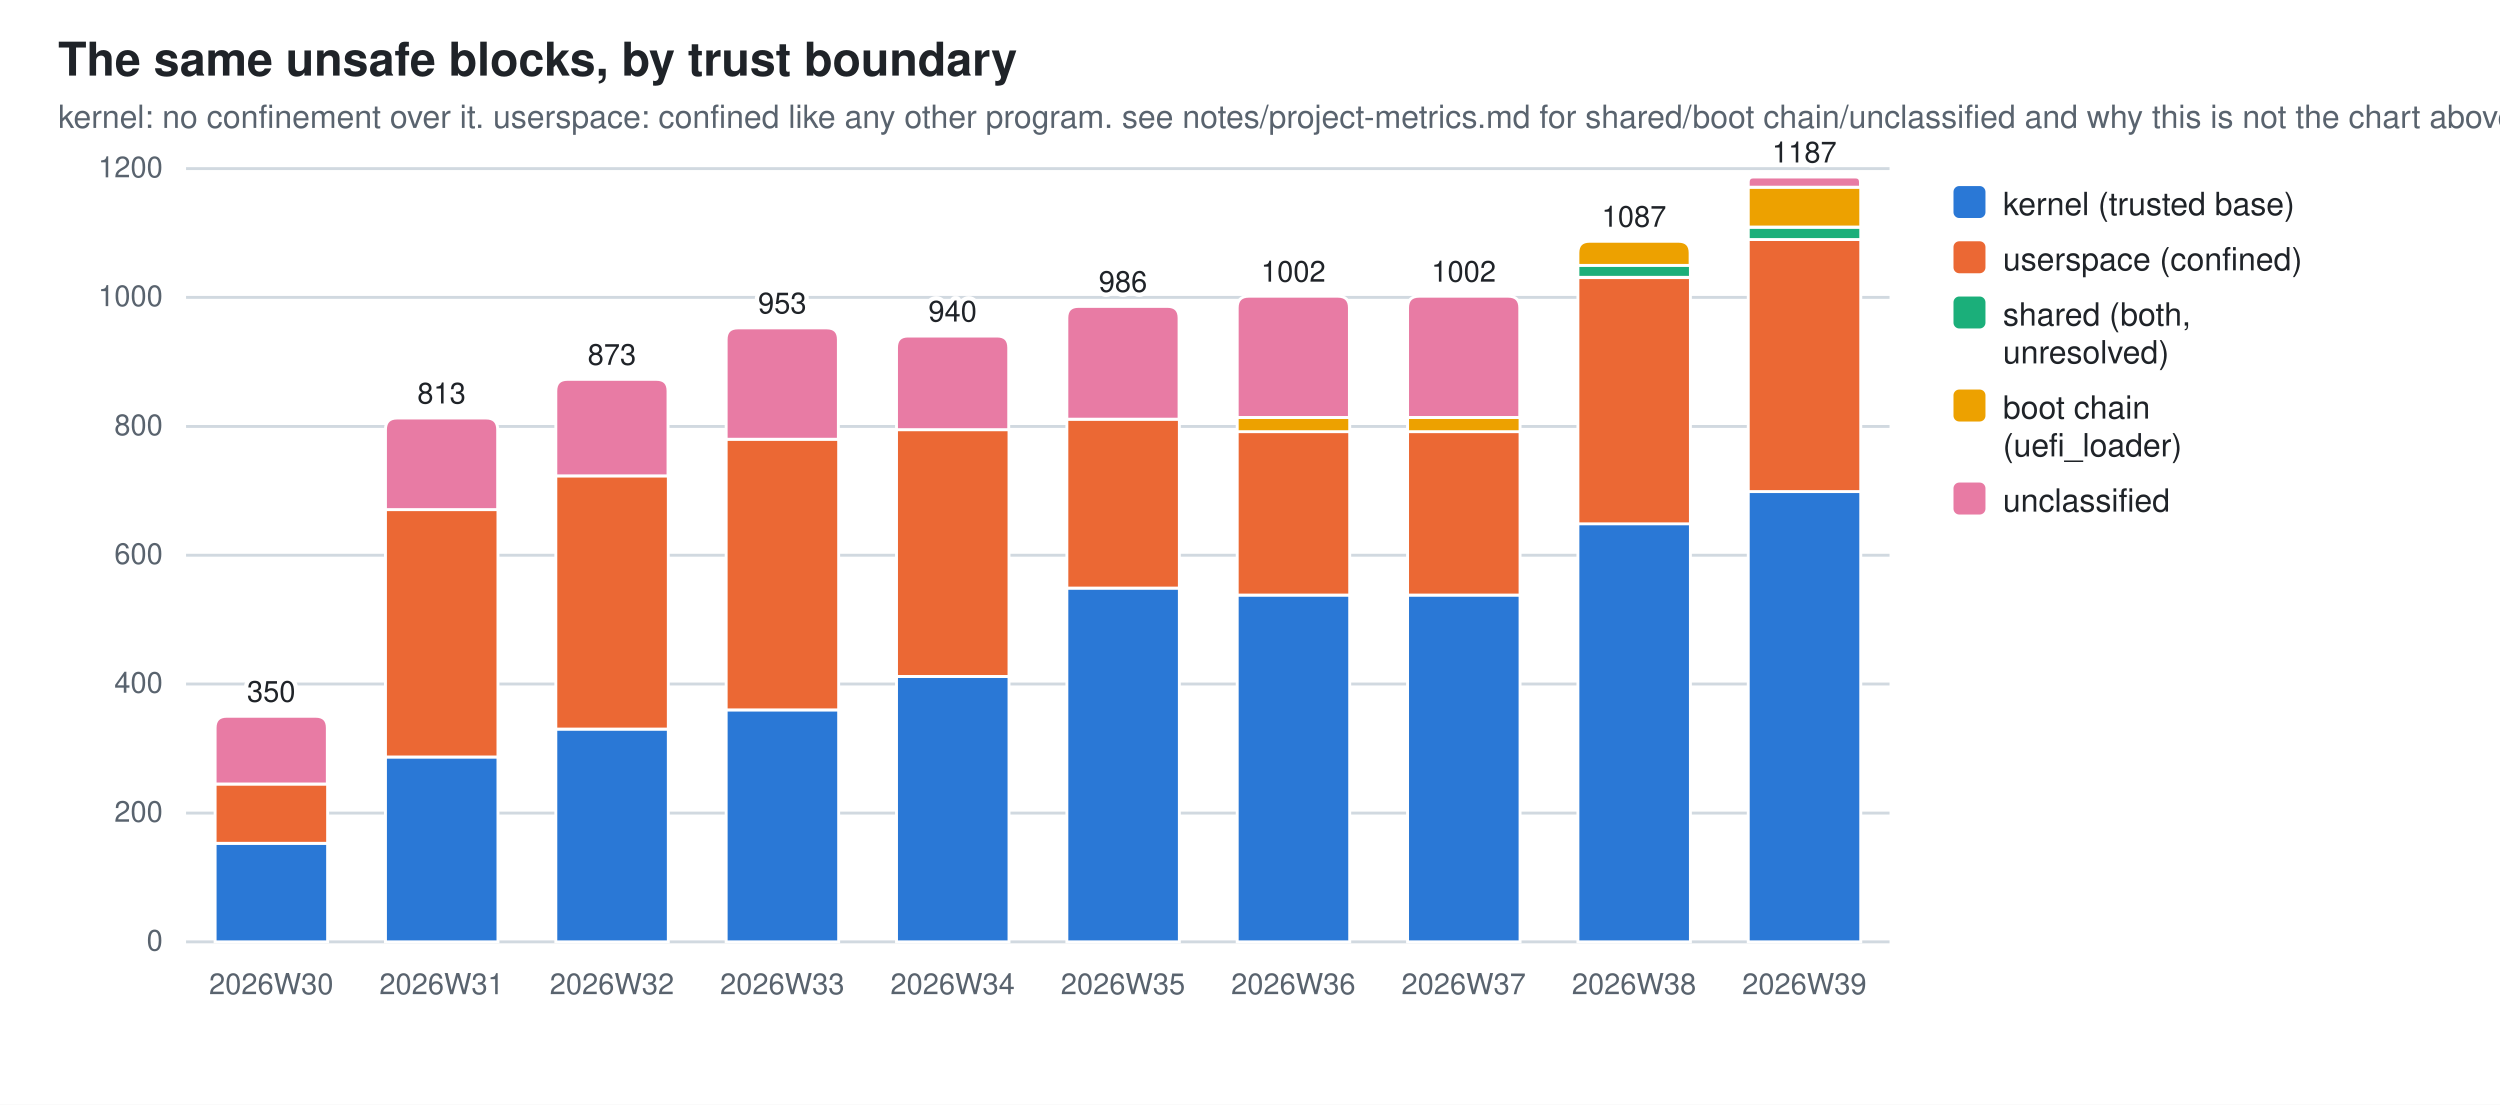
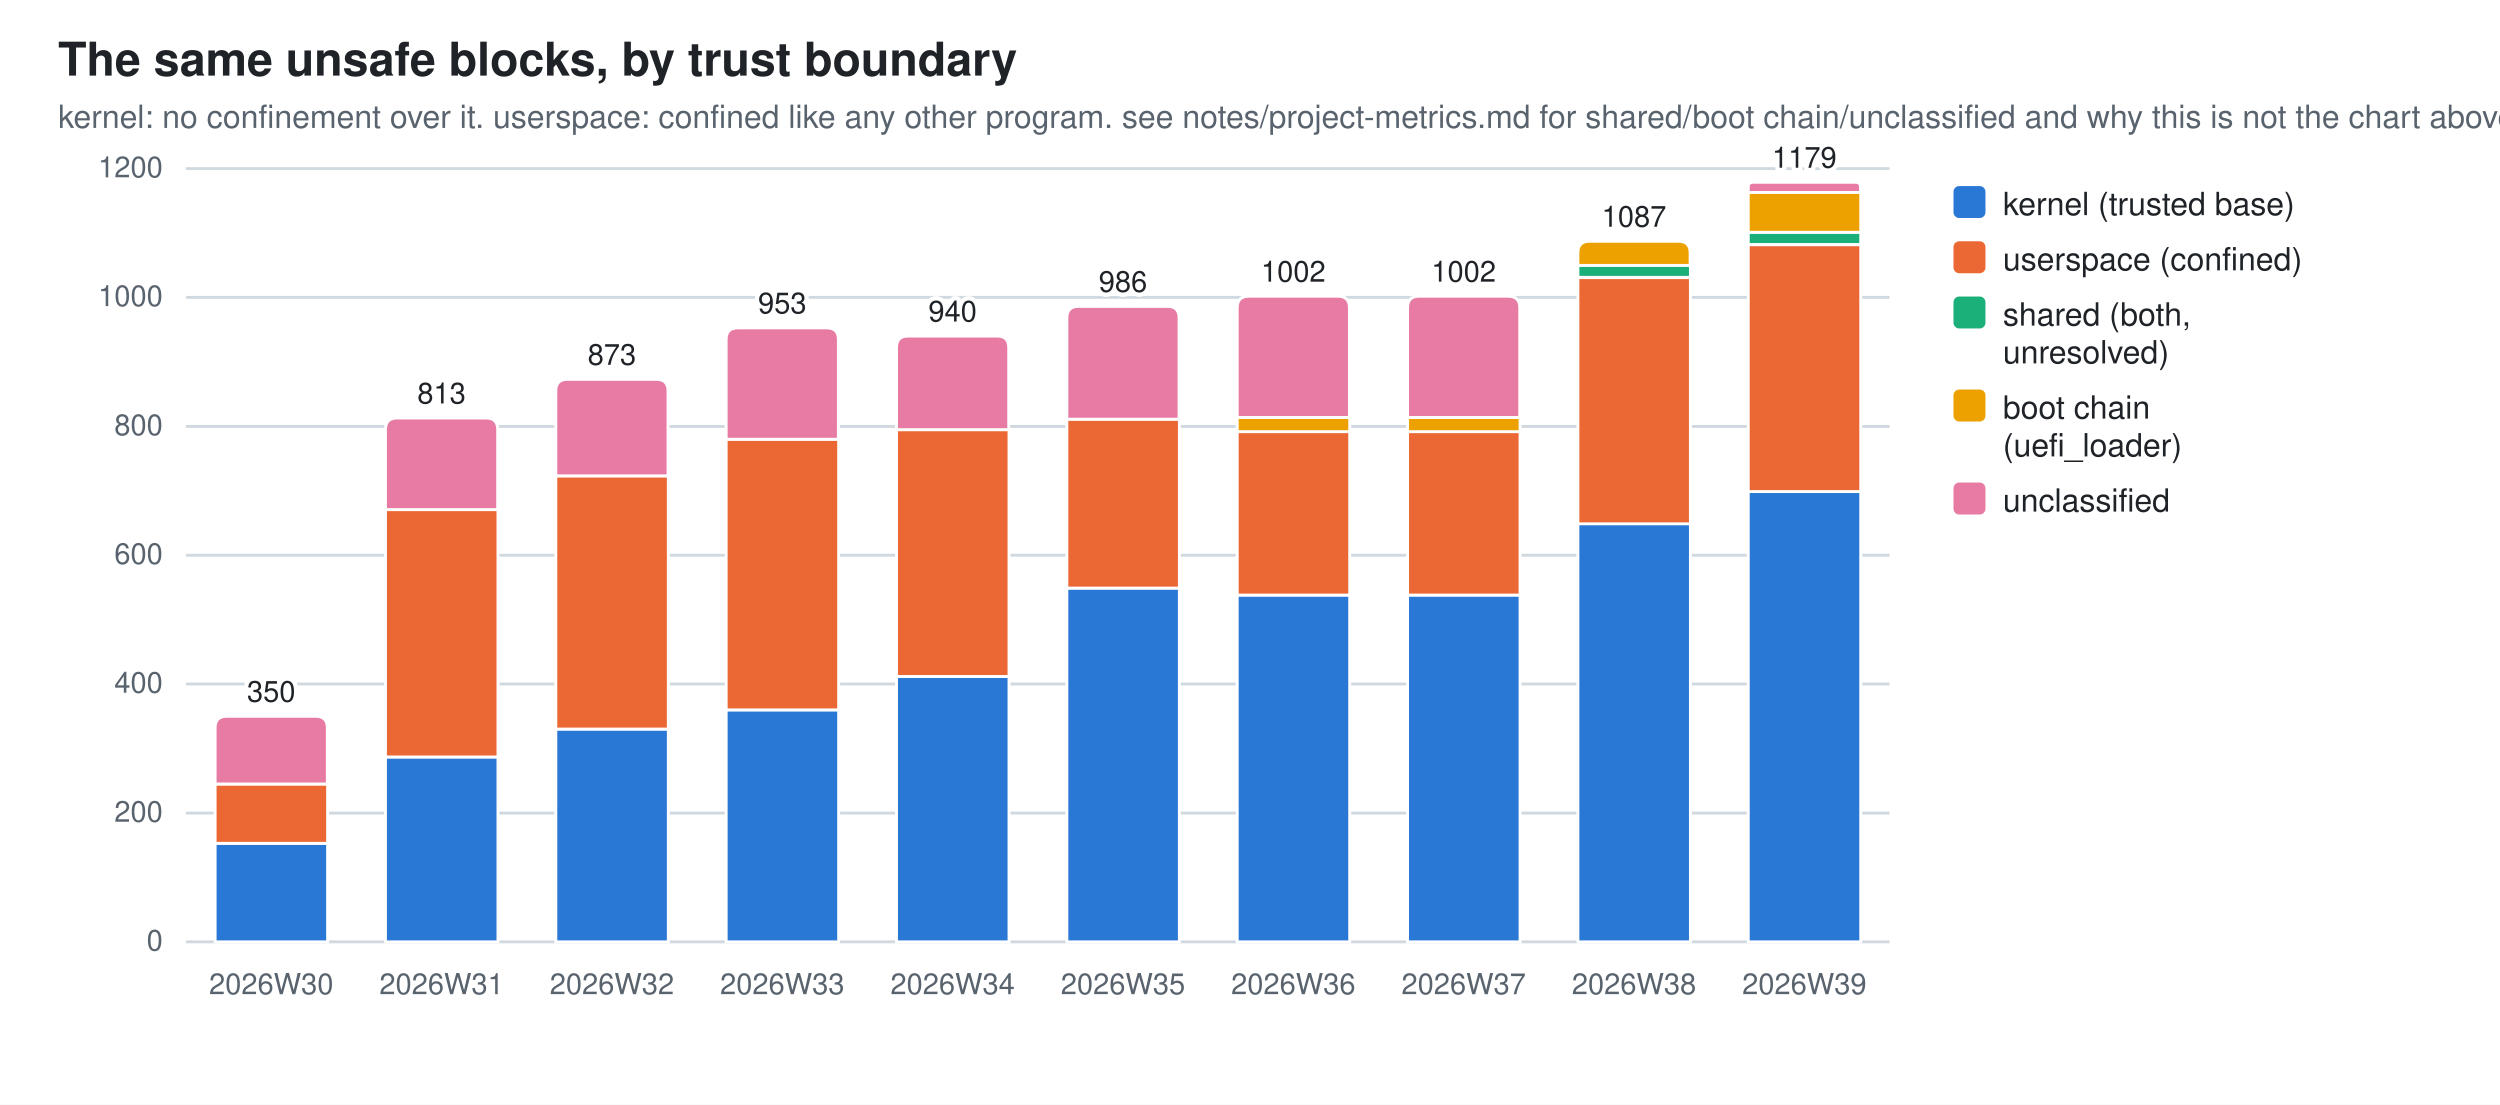
<svg xmlns="http://www.w3.org/2000/svg" width="860" height="380" viewBox="0 0 860 380" role="img" aria-label="The same unsafe blocks, by trust boundary">
  <style>
  .bg{fill:#ffffff} .fg{fill:#1f2328} .mut{fill:#59636e} .grid{stroke:#d1d9e0}
  .seg{stroke:#ffffff;stroke-width:1}
  .val{paint-order:stroke;stroke:#ffffff;stroke-width:3px;stroke-linejoin:round}
  .s0{fill:#2a78d6}  .s1{fill:#eb6834}  .s2{fill:#1baf7a}  .s3{fill:#eda100}  .s4{fill:#e87ba4}  .s5{fill:#008300}  .s6{fill:#4a3aa7}  .s7{fill:#e34948}
  @media (prefers-color-scheme: dark){
    .bg{fill:#0d1117} .fg{fill:#e6edf3} .mut{fill:#9198a1} .grid{stroke:#30363d}
    .seg{stroke:#0d1117} .val{stroke:#0d1117} .s0{fill:#3987e5} .s1{fill:#d95926} .s2{fill:#199e70} .s3{fill:#c98500} .s4{fill:#d55181} .s5{fill:#008300} .s6{fill:#9085e9} .s7{fill:#e66767}}
  text{font-family:-apple-system,BlinkMacSystemFont,"Segoe UI",Helvetica,Arial,sans-serif}
</style>
  <rect class="bg" width="860" height="380" />
  <text class="fg" x="20" y="26" font-size="16" font-weight="600">The same unsafe blocks, by trust boundary</text>
  <text class="mut" x="20" y="44" font-size="11">kernel: no confinement over it. userspace: confined like any other program. see notes/project-metrics.md for shared/boot chain/unclassified and why this is not the chart above</text>
  <line class="grid" x1="64" y1="324.0" x2="650.0" y2="324.0" stroke-width="1" />
  <text class="mut" x="56" y="327.0" font-size="10" text-anchor="end">0</text>
  <line class="grid" x1="64" y1="279.7" x2="650.0" y2="279.7" stroke-width="1" />
  <text class="mut" x="56" y="282.7" font-size="10" text-anchor="end">200</text>
  <line class="grid" x1="64" y1="235.3" x2="650.0" y2="235.3" stroke-width="1" />
  <text class="mut" x="56" y="238.3" font-size="10" text-anchor="end">400</text>
  <line class="grid" x1="64" y1="191.0" x2="650.0" y2="191.0" stroke-width="1" />
  <text class="mut" x="56" y="194.0" font-size="10" text-anchor="end">600</text>
  <line class="grid" x1="64" y1="146.7" x2="650.0" y2="146.7" stroke-width="1" />
  <text class="mut" x="56" y="149.7" font-size="10" text-anchor="end">800</text>
  <line class="grid" x1="64" y1="102.3" x2="650.0" y2="102.3" stroke-width="1" />
  <text class="mut" x="56" y="105.3" font-size="10" text-anchor="end">1000</text>
  <line class="grid" x1="64" y1="58.0" x2="650.0" y2="58.0" stroke-width="1" />
  <text class="mut" x="56" y="61.0" font-size="10" text-anchor="end">1200</text>
  <rect class="seg s0" x="74.0" y="290.1" width="38.7" height="33.9" />
  <rect class="seg s1" x="74.0" y="269.7" width="38.7" height="20.4" />
  <path class="seg s4" d="M74.0,269.7 V250.4 Q74.0,246.4 78.0,246.4 H108.6 Q112.6,246.4 112.6,250.4 V269.7 Z" />
  <text class="mut" x="93.3" y="342" font-size="10" text-anchor="middle">2026W30</text>
  <text class="fg val" x="93.3" y="241.4" font-size="10" text-anchor="middle">350</text>
  <rect class="seg s0" x="132.6" y="260.4" width="38.7" height="63.6" />
  <rect class="seg s1" x="132.6" y="175.3" width="38.7" height="85.1" />
  <path class="seg s4" d="M132.6,175.3 V147.8 Q132.6,143.8 136.6,143.8 H167.2 Q171.2,143.8 171.2,147.8 V175.3 Z" />
  <text class="mut" x="151.9" y="342" font-size="10" text-anchor="middle">2026W31</text>
  <text class="fg val" x="151.9" y="138.8" font-size="10" text-anchor="middle">813</text>
  <rect class="seg s0" x="191.2" y="250.8" width="38.7" height="73.2" />
  <rect class="seg s1" x="191.2" y="163.7" width="38.7" height="87.1" />
  <path class="seg s4" d="M191.2,163.7 V134.5 Q191.2,130.5 195.2,130.5 H225.8 Q229.8,130.5 229.8,134.5 V163.7 Z" />
  <text class="mut" x="210.5" y="342" font-size="10" text-anchor="middle">2026W32</text>
  <text class="fg val" x="210.5" y="125.5" font-size="10" text-anchor="middle">873</text>
  <rect class="seg s0" x="249.8" y="244.2" width="38.7" height="79.8" />
  <rect class="seg s1" x="249.8" y="151.1" width="38.7" height="93.1" />
  <path class="seg s4" d="M249.8,151.1 V116.8 Q249.8,112.8 253.8,112.8 H284.4 Q288.4,112.8 288.4,116.8 V151.1 Z" />
  <text class="mut" x="269.1" y="342" font-size="10" text-anchor="middle">2026W33</text>
  <text class="fg val" x="269.1" y="107.8" font-size="10" text-anchor="middle">953</text>
  <rect class="seg s0" x="308.4" y="232.7" width="38.7" height="91.3" />
  <rect class="seg s1" x="308.4" y="147.8" width="38.7" height="84.9" />
  <path class="seg s4" d="M308.4,147.8 V119.6 Q308.4,115.6 312.4,115.6 H343.0 Q347.0,115.6 347.0,119.6 V147.8 Z" />
  <text class="mut" x="327.7" y="342" font-size="10" text-anchor="middle">2026W34</text>
  <text class="fg val" x="327.7" y="110.6" font-size="10" text-anchor="middle">940</text>
  <rect class="seg s0" x="367.0" y="202.3" width="38.7" height="121.7" />
  <rect class="seg s1" x="367.0" y="144.2" width="38.7" height="58.1" />
  <path class="seg s4" d="M367.0,144.2 V109.4 Q367.0,105.4 371.0,105.4 H401.6 Q405.6,105.4 405.6,109.4 V144.2 Z" />
  <text class="mut" x="386.3" y="342" font-size="10" text-anchor="middle">2026W35</text>
  <text class="fg val" x="386.3" y="100.4" font-size="10" text-anchor="middle">986</text>
  <rect class="seg s0" x="425.6" y="204.7" width="38.7" height="119.3" />
  <rect class="seg s1" x="425.6" y="148.4" width="38.7" height="56.3" />
  <rect class="seg s3" x="425.6" y="143.6" width="38.7" height="4.9" />
  <path class="seg s4" d="M425.6,143.6 V105.9 Q425.6,101.9 429.6,101.9 H460.2 Q464.2,101.9 464.2,105.9 V143.6 Z" />
  <text class="mut" x="444.9" y="342" font-size="10" text-anchor="middle">2026W36</text>
  <text class="fg val" x="444.9" y="96.9" font-size="10" text-anchor="middle">1002</text>
  <rect class="seg s0" x="484.2" y="204.7" width="38.7" height="119.3" />
  <rect class="seg s1" x="484.2" y="148.4" width="38.7" height="56.3" />
  <rect class="seg s3" x="484.2" y="143.6" width="38.7" height="4.9" />
  <path class="seg s4" d="M484.2,143.6 V105.9 Q484.2,101.9 488.2,101.9 H518.8 Q522.8,101.9 522.8,105.9 V143.6 Z" />
  <text class="mut" x="503.5" y="342" font-size="10" text-anchor="middle">2026W37</text>
  <text class="fg val" x="503.5" y="96.9" font-size="10" text-anchor="middle">1002</text>
  <rect class="seg s0" x="542.8" y="180.1" width="38.7" height="143.9" />
  <rect class="seg s1" x="542.8" y="95.5" width="38.7" height="84.7" />
  <rect class="seg s2" x="542.8" y="91.2" width="38.7" height="4.2" />
  <path class="seg s3" d="M542.8,91.3 V87.0 Q542.8,83.0 546.8,83.0 H577.4 Q581.4,83.0 581.4,87.0 V91.3 Z" />
  <text class="mut" x="562.1" y="342" font-size="10" text-anchor="middle">2026W38</text>
  <text class="fg val" x="562.1" y="78.0" font-size="10" text-anchor="middle">1087</text>
  <rect class="seg s0" x="601.4" y="169.1" width="38.7" height="154.9" />
-   <rect class="seg s1" x="601.4" y="82.4" width="38.7" height="86.7" />
-   <rect class="seg s2" x="601.4" y="78.2" width="38.7" height="4.2" />
-   <rect class="seg s3" x="601.4" y="64.4" width="38.7" height="13.7" />
-   <path class="seg s4" d="M601.4,64.4 V62.7 Q601.4,60.9 603.1,60.9 H638.3 Q640.0,60.9 640.0,62.7 V64.4 Z" />
+   <rect class="seg s1" x="601.4" y="84.2" width="38.7" height="84.9" />
+   <rect class="seg s2" x="601.4" y="79.9" width="38.7" height="4.2" />
+   <rect class="seg s3" x="601.4" y="66.2" width="38.7" height="13.7" />
+   <path class="seg s4" d="M601.4,66.2 V64.4 Q601.4,62.7 603.1,62.7 H638.3 Q640.0,62.7 640.0,64.4 V66.2 Z" />
  <text class="mut" x="620.7" y="342" font-size="10" text-anchor="middle">2026W39</text>
-   <text class="fg val" x="620.7" y="55.9" font-size="10" text-anchor="middle">1187</text>
+   <text class="fg val" x="620.7" y="57.7" font-size="10" text-anchor="middle">1179</text>
  <rect class="s0" x="672" y="64" width="11" height="11" rx="2" />
  <text class="fg" y="74" font-size="11">
    <tspan x="689" dy="0">kernel (trusted base)</tspan>
  </text>
  <rect class="s1" x="672" y="83" width="11" height="11" rx="2" />
  <text class="fg" y="93" font-size="11">
    <tspan x="689" dy="0">userspace (confined)</tspan>
  </text>
  <rect class="s2" x="672" y="102" width="11" height="11" rx="2" />
  <text class="fg" y="112" font-size="11">
    <tspan x="689" dy="0">shared (both,</tspan>
    <tspan x="689" dy="13">unresolved)</tspan>
  </text>
  <rect class="s3" x="672" y="134" width="11" height="11" rx="2" />
  <text class="fg" y="144" font-size="11">
    <tspan x="689" dy="0">boot chain</tspan>
    <tspan x="689" dy="13">(uefi_loader)</tspan>
  </text>
  <rect class="s4" x="672" y="166" width="11" height="11" rx="2" />
  <text class="fg" y="176" font-size="11">
    <tspan x="689" dy="0">unclassified</tspan>
  </text>
</svg>
